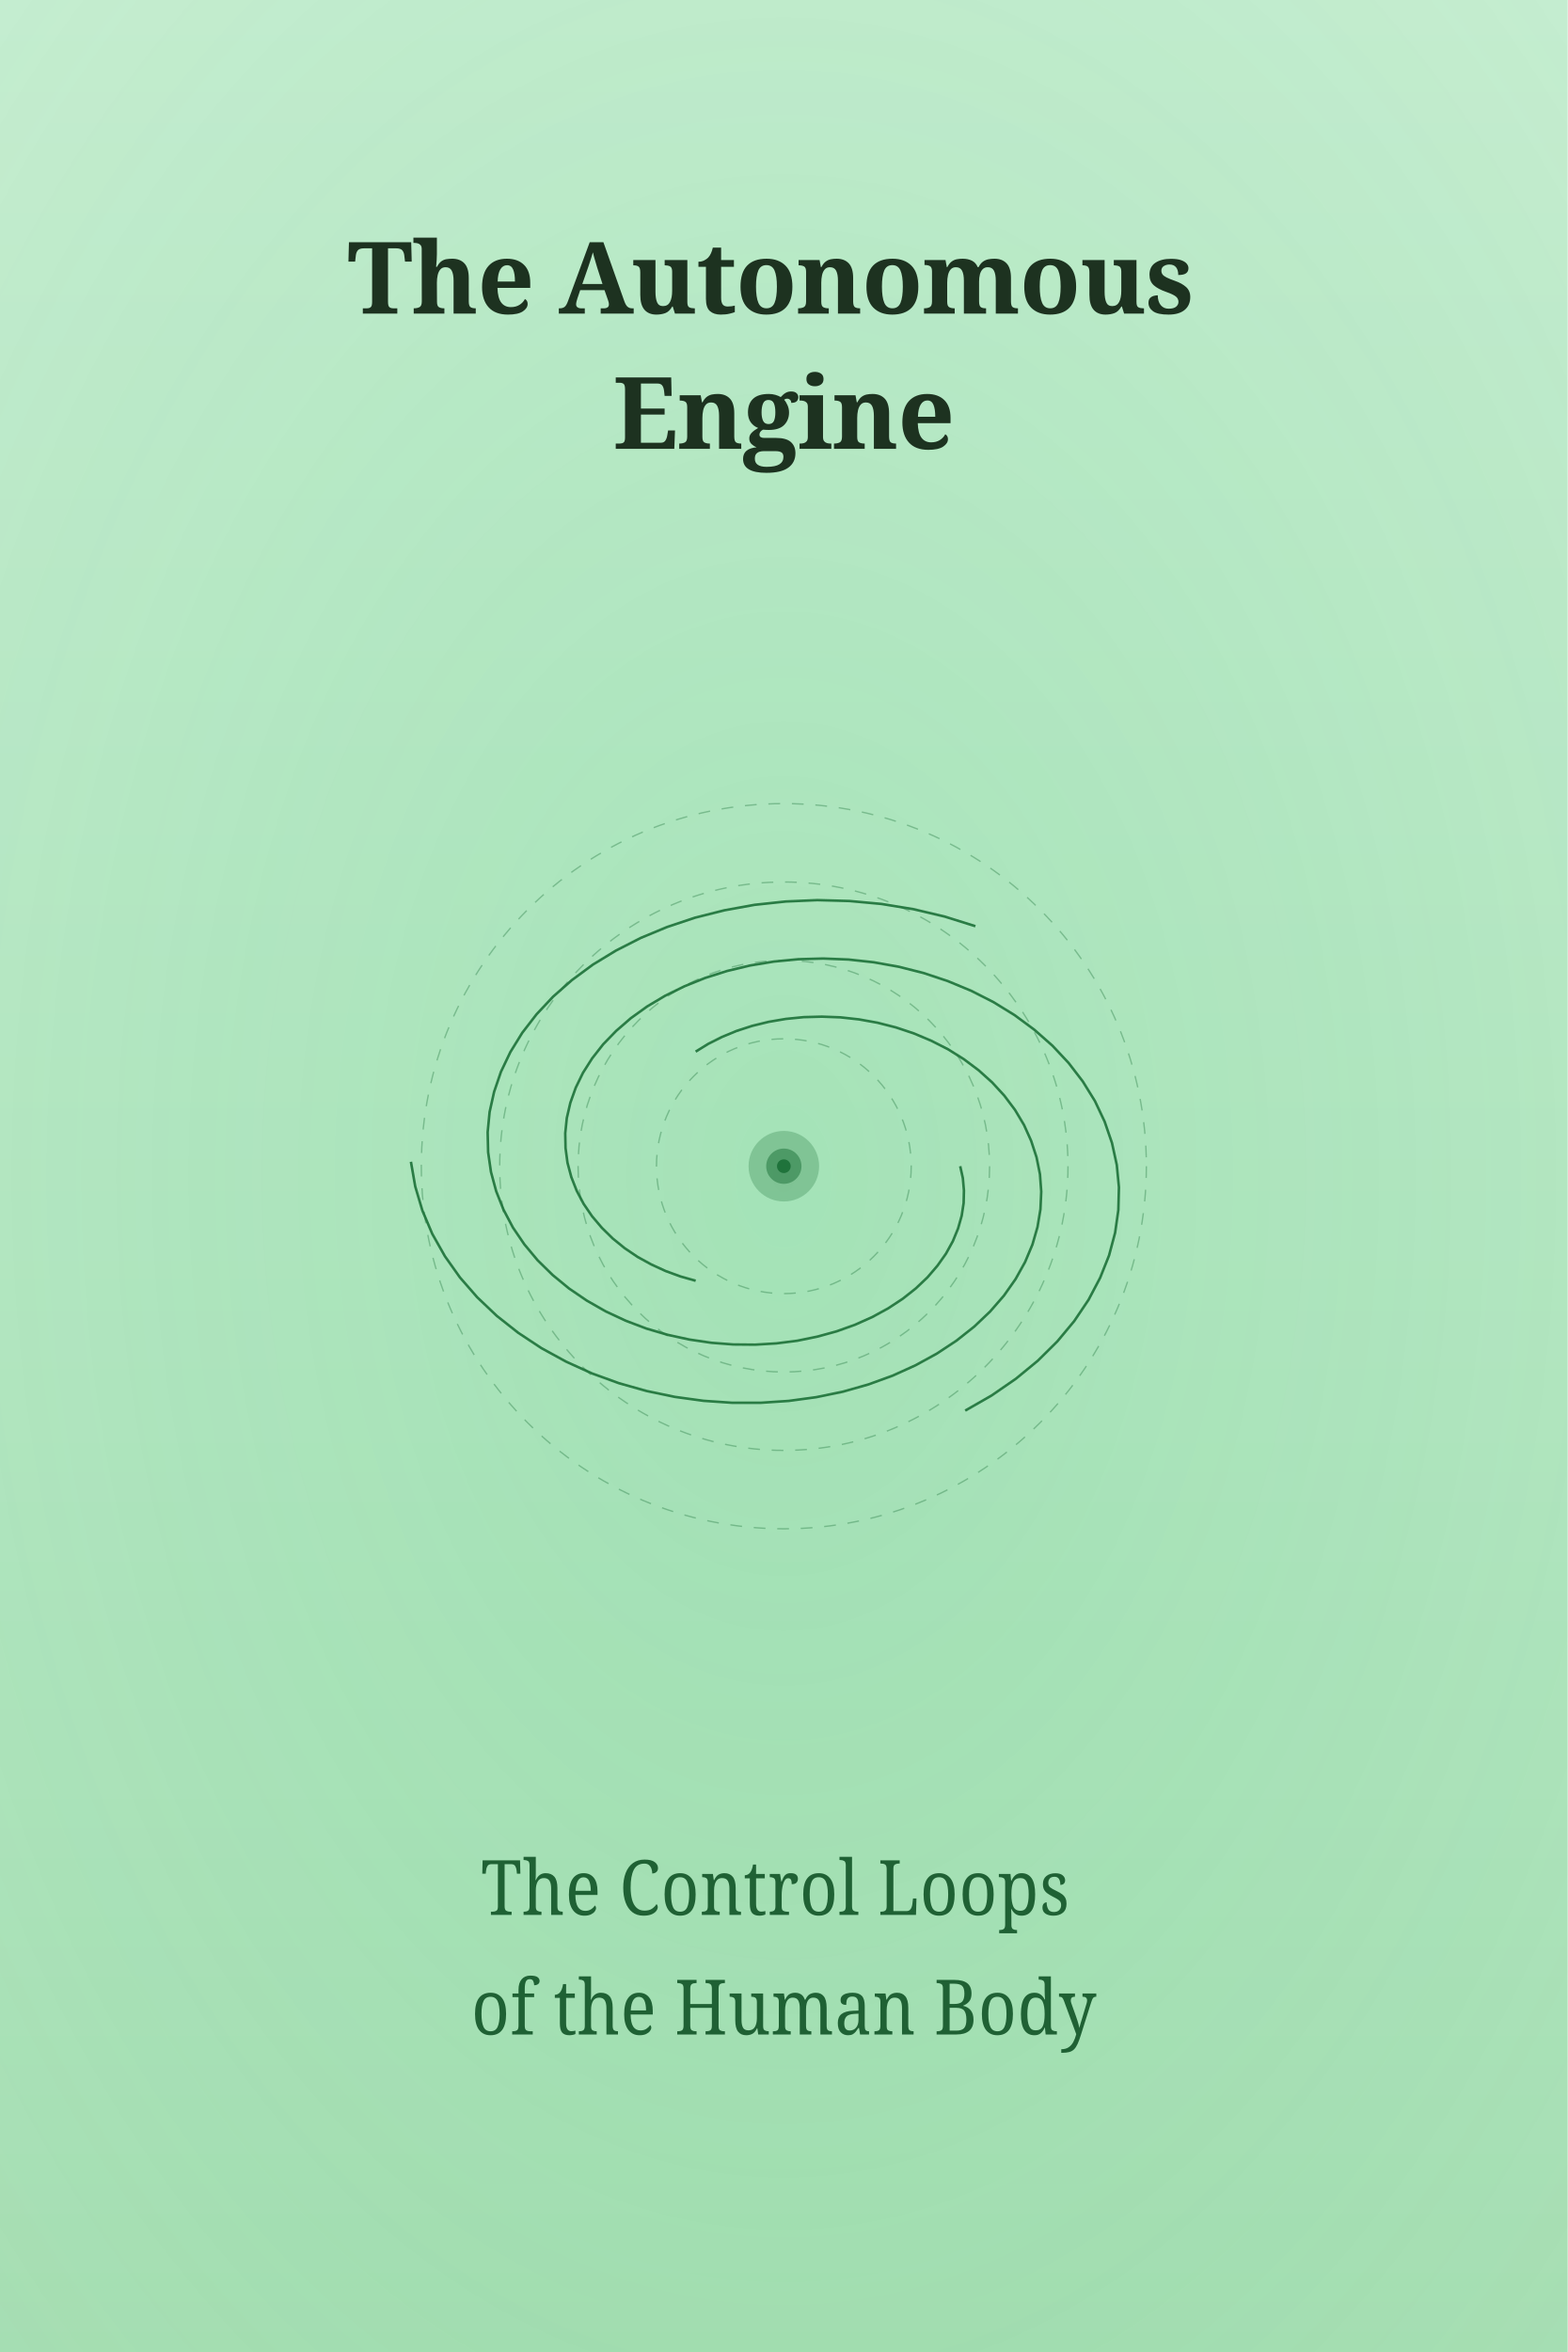
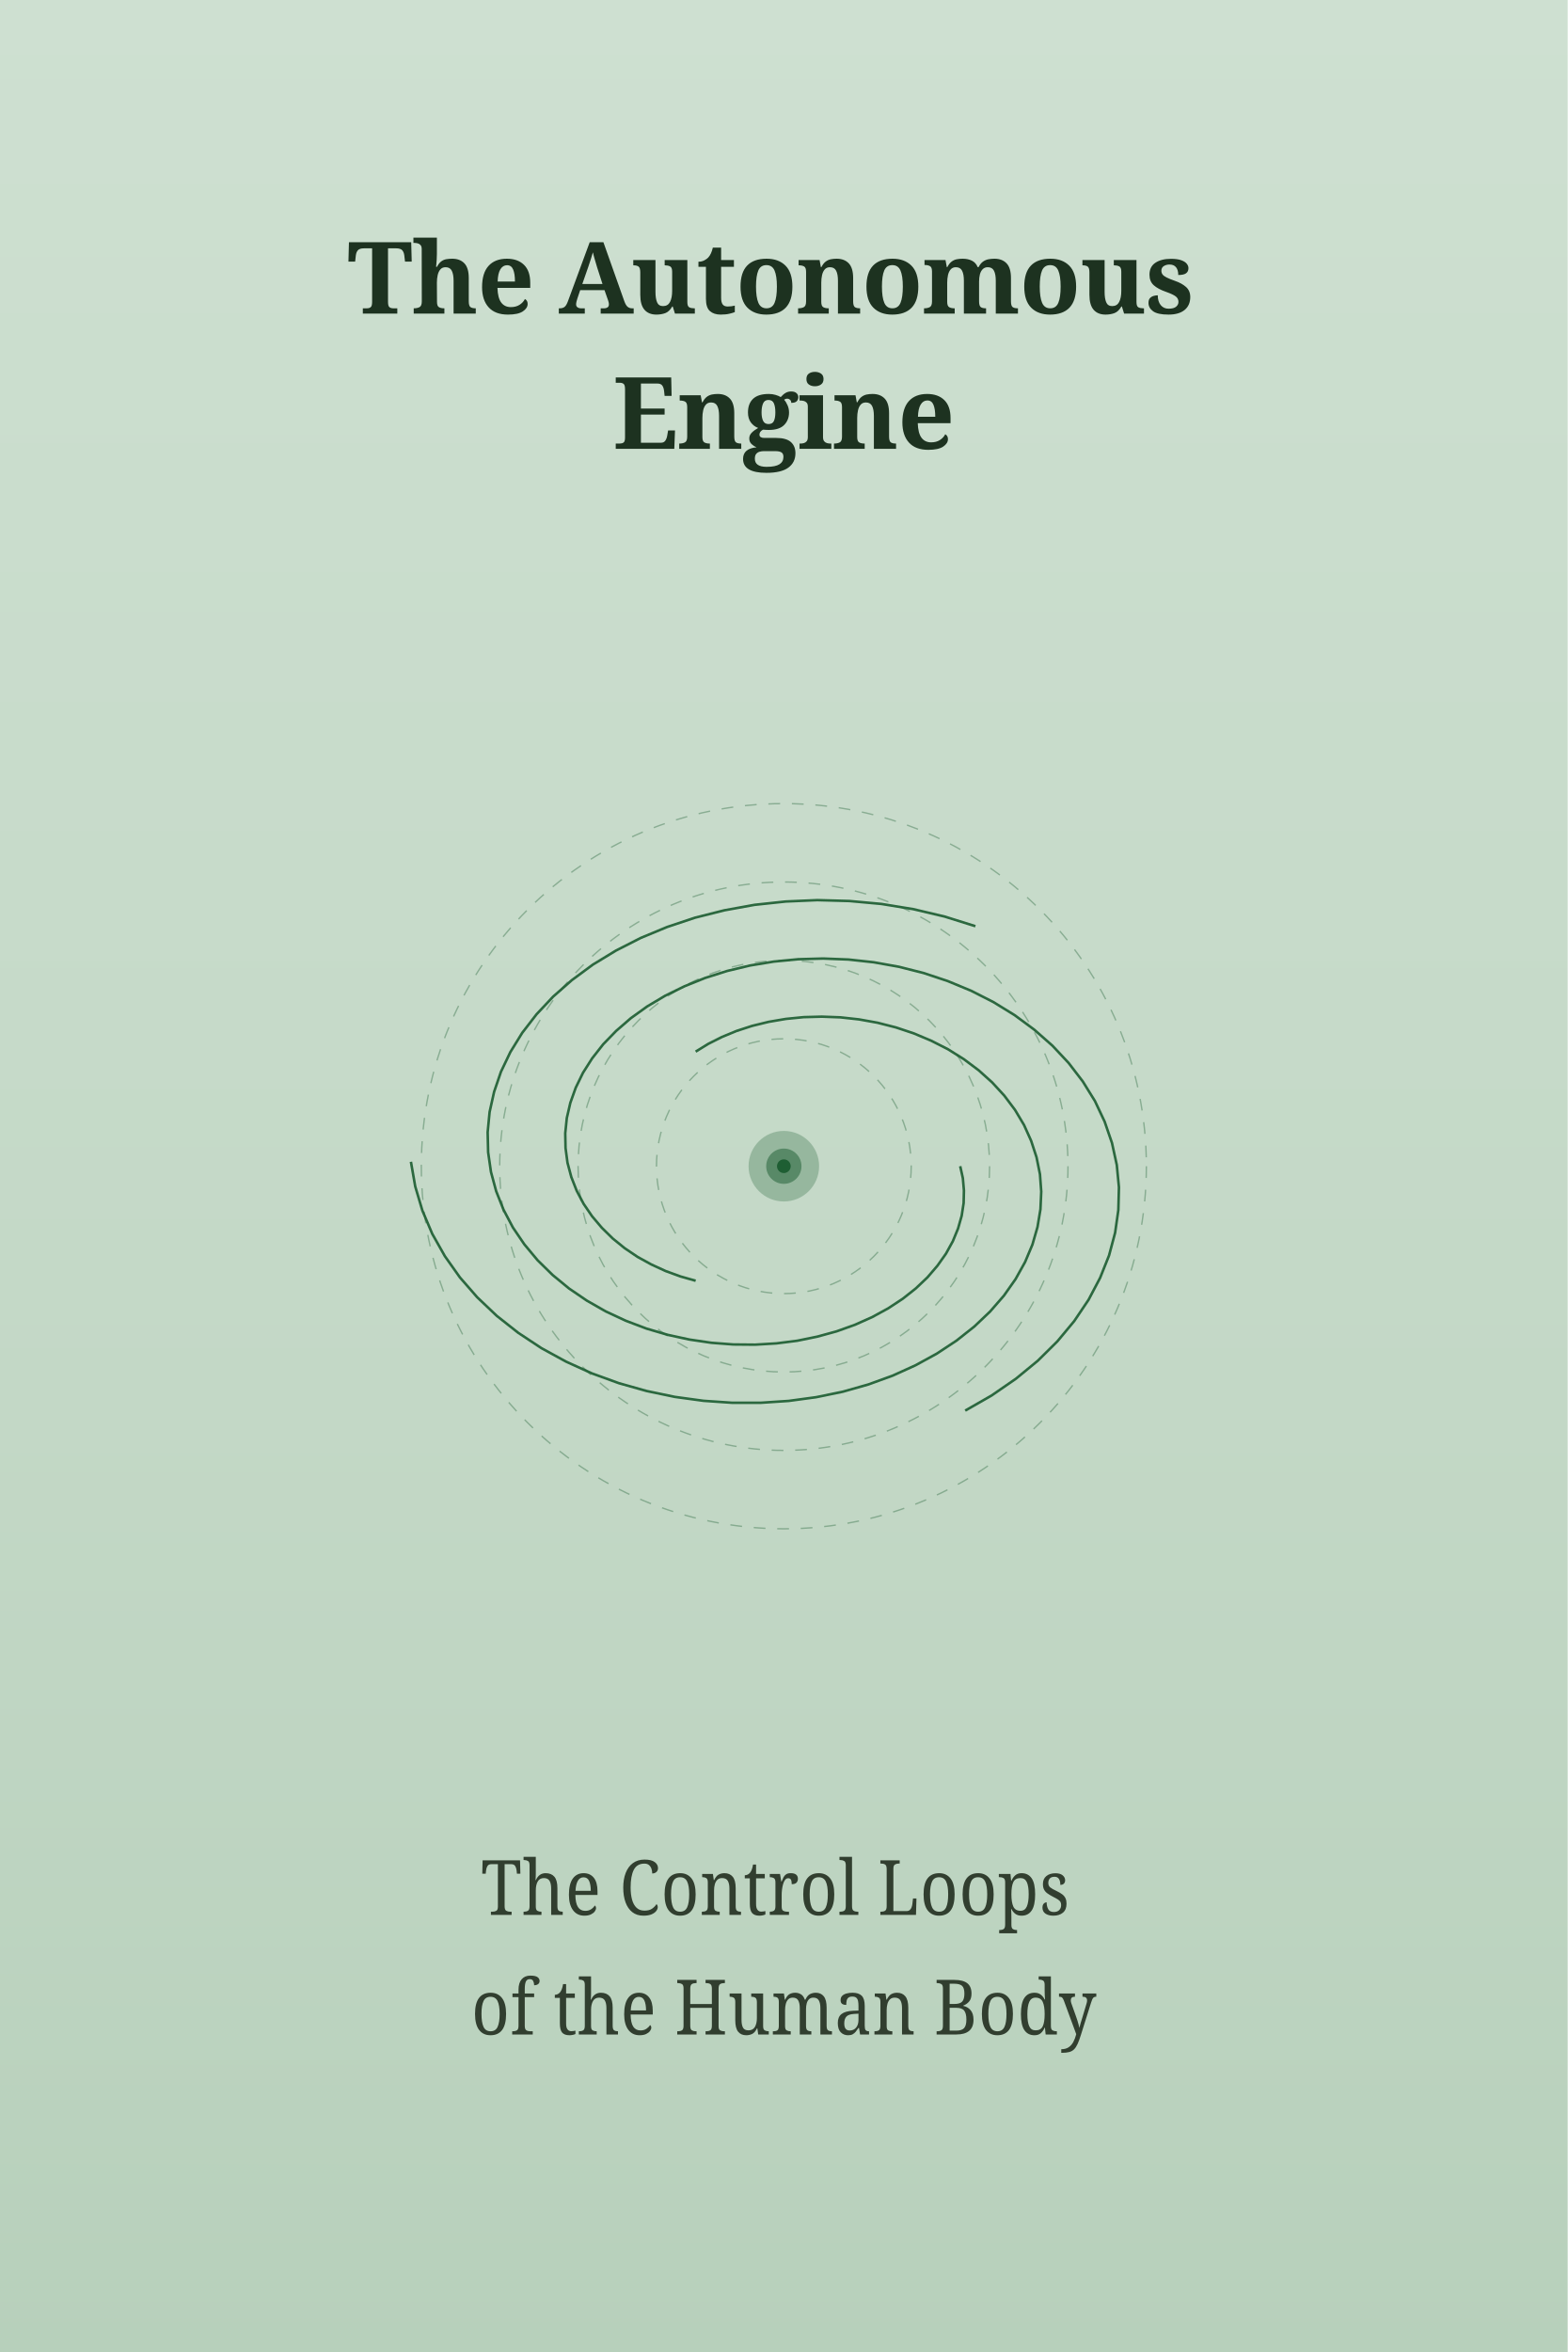
<svg xmlns="http://www.w3.org/2000/svg" viewBox="0 0 1600 2400" width="100%" height="100%">
  <defs>
    <linearGradient id="bg-the-autonomous-engine" x1="0%" y1="0%" x2="0%" y2="100%">
-       <stop offset="0%" stop-color="#cbeed4" />
-       <stop offset="60%" stop-color="#bbe7c6" />
-       <stop offset="100%" stop-color="#abdfb6" />
+       <stop offset="0%" stop-color="#cee0d1" />
+       <stop offset="60%" stop-color="#c3d8c6" />
+       <stop offset="100%" stop-color="#b7d0bb" />
    </linearGradient>
-     <radialGradient id="halo-the-autonomous-engine" cx="50%" cy="50%" r="75%">
-       <stop offset="0%" stop-color="#22c55e" stop-opacity="0.16" />
-       <stop offset="55%" stop-color="#22c55e" stop-opacity="0.09" />
-       <stop offset="100%" stop-color="#22c55e" stop-opacity="0.03" />
+     <radialGradient id="halo-autonomous-engine" cx="50%" cy="50%" r="75%">
+       <stop offset="0%" stop-color="#22c55e" stop-opacity="0.06" />
+       <stop offset="55%" stop-color="#22c55e" stop-opacity="0.03" />
+       <stop offset="100%" stop-color="#22c55e" stop-opacity="0.00" />
    </radialGradient>
  </defs>
  <rect width="1600" height="2400" fill="url(#bg-the-autonomous-engine)" />
  <rect width="1600" height="2400" fill="url(#halo-the-autonomous-engine)" />
  <g text-anchor="middle">
    <text x="800" y="320" font-family="'Literata', Georgia, serif" font-size="102" font-weight="700" letter-spacing="-0.01em" fill="#1d3220">
      <tspan x="800" dy="0">The Autonomous</tspan>
      <tspan x="800" dy="138">Engine</tspan>
    </text>
  </g>
  <g class="emblem-feedback" transform="translate(0, -210)">
-     <circle cx="800" cy="1400" r="130" stroke="#1f733b" stroke-width="1.4" stroke-dasharray="12,12" fill="none" opacity="0.37" />
-     <circle cx="800" cy="1400" r="210" stroke="#1f733b" stroke-width="1.4" stroke-dasharray="12,12" fill="none" opacity="0.37" />
-     <circle cx="800" cy="1400" r="290" stroke="#1f733b" stroke-width="1.4" stroke-dasharray="12,12" fill="none" opacity="0.37" />
-     <circle cx="800" cy="1400" r="370" stroke="#1f733b" stroke-width="1.4" stroke-dasharray="12,12" fill="none" opacity="0.37" />
-     <path d="M 980.0,1400.0 L 982.7,1412.2 L 983.8,1424.8 L 983.5,1437.6 L 981.5,1450.6 L 977.8,1463.6 L 972.5,1476.5 L 965.5,1489.2 L 956.8,1501.5 L 946.6,1513.4 L 934.7,1524.7 L 921.3,1535.3 L 906.4,1545.1 L 890.1,1554.0 L 872.6,1561.8 L 853.9,1568.5 L 834.2,1573.9 L 813.7,1578.1 L 792.4,1580.8 L 770.6,1582.1 L 748.4,1581.9 L 726.1,1580.2 L 703.7,1576.9 L 681.6,1572.1 L 659.8,1565.7 L 638.7,1557.7 L 618.3,1548.2 L 599.0,1537.2 L 580.8,1524.8 L 564.0,1511.0 L 548.7,1496.0 L 535.2,1479.8 L 523.5,1462.6 L 513.9,1444.4 L 506.4,1425.5 L 501.1,1405.9 L 498.2,1385.8 L 497.7,1365.3 L 499.7,1344.7 L 504.3,1324.1 L 511.3,1303.6 L 520.9,1283.5 L 533.0,1263.9 L 547.6,1245.0 L 564.5,1227.0 L 583.7,1210.1 L 605.1,1194.3 L 628.6,1180.0 L 653.9,1167.1 L 680.9,1155.9 L 709.4,1146.4 L 739.2,1138.9 L 770.1,1133.3 L 801.9,1129.9 L 834.2,1128.5 L 866.9,1129.4 L 899.6,1132.4 L 932.1,1137.7 L 964.2,1145.3 L 995.5,1155.1" stroke="#1f733b" stroke-width="2.6" fill="none" opacity="0.92" />
-     <path d="M 710.0,1516.9 L 694.5,1512.5 L 679.4,1507.0 L 664.8,1500.3 L 650.8,1492.6 L 637.6,1483.7 L 625.4,1473.8 L 614.3,1462.9 L 604.3,1451.1 L 595.7,1438.5 L 588.6,1425.1 L 583.1,1411.1 L 579.2,1396.5 L 577.2,1381.5 L 576.9,1366.3 L 578.5,1350.8 L 582.1,1335.3 L 587.6,1319.9 L 595.0,1304.7 L 604.4,1289.9 L 615.7,1275.5 L 628.9,1261.9 L 643.8,1249.0 L 660.5,1237.0 L 678.8,1226.1 L 698.6,1216.4 L 719.7,1207.9 L 742.1,1200.8 L 765.5,1195.2 L 789.8,1191.2 L 814.8,1188.8 L 840.2,1188.1 L 865.9,1189.1 L 891.7,1191.9 L 917.4,1196.5 L 942.7,1202.9 L 967.3,1211.1 L 991.2,1221.0 L 1014.0,1232.6 L 1035.6,1245.9 L 1055.6,1260.7 L 1074.1,1277.0 L 1090.6,1294.6 L 1105.1,1313.5 L 1117.5,1333.5 L 1127.4,1354.5 L 1134.9,1376.3 L 1139.8,1398.7 L 1142.0,1421.5 L 1141.4,1444.7 L 1138.1,1467.9 L 1131.9,1491.1 L 1122.8,1513.9 L 1111.0,1536.3 L 1096.4,1558.0 L 1079.1,1578.8 L 1059.2,1598.5 L 1036.8,1616.9 L 1012.0,1634.0 L 985.1,1649.4" stroke="#1f733b" stroke-width="2.6" fill="none" opacity="0.92" />
-     <path d="M 710.0,1283.1 L 722.8,1275.2 L 736.7,1268.2 L 751.7,1262.0 L 767.7,1256.8 L 784.5,1252.7 L 802.1,1249.7 L 820.2,1247.9 L 838.8,1247.4 L 857.7,1248.1 L 876.7,1250.2 L 895.6,1253.6 L 914.4,1258.4 L 932.7,1264.5 L 950.5,1272.0 L 967.6,1280.7 L 983.7,1290.8 L 998.8,1302.1 L 1012.6,1314.5 L 1025.0,1328.0 L 1035.9,1342.5 L 1045.1,1357.9 L 1052.4,1374.1 L 1057.9,1390.9 L 1061.4,1408.2 L 1062.7,1425.9 L 1061.9,1443.9 L 1058.9,1462.0 L 1053.7,1480.0 L 1046.2,1497.8 L 1036.5,1515.2 L 1024.6,1532.1 L 1010.5,1548.3 L 994.4,1563.6 L 976.2,1578.0 L 956.2,1591.2 L 934.5,1603.1 L 911.1,1613.7 L 886.3,1622.7 L 860.2,1630.1 L 833.0,1635.7 L 805.0,1639.5 L 776.4,1641.4 L 747.3,1641.4 L 718.0,1639.4 L 688.8,1635.4 L 660.0,1629.4 L 631.6,1621.4 L 604.1,1611.4 L 577.7,1599.4 L 552.5,1585.6 L 528.9,1570.0 L 507.0,1552.7 L 487.1,1533.8 L 469.4,1513.5 L 454.1,1491.9 L 441.2,1469.1 L 431.1,1445.3 L 423.8,1420.7 L 419.4,1395.5" stroke="#1f733b" stroke-width="2.6" fill="none" opacity="0.92" />
-     <circle cx="800" cy="1400" r="36" fill="#1f733b" opacity="0.28" />
-     <circle cx="800" cy="1400" r="18" fill="#1f733b" opacity="0.52" />
-     <circle cx="800" cy="1400" r="7" fill="#1f733b" />
+     <circle cx="800" cy="1400" r="130" stroke="#1e5e33" stroke-width="1.4" stroke-dasharray="12,12" fill="none" opacity="0.37" />
+     <circle cx="800" cy="1400" r="210" stroke="#1e5e33" stroke-width="1.4" stroke-dasharray="12,12" fill="none" opacity="0.37" />
+     <circle cx="800" cy="1400" r="290" stroke="#1e5e33" stroke-width="1.4" stroke-dasharray="12,12" fill="none" opacity="0.37" />
+     <circle cx="800" cy="1400" r="370" stroke="#1e5e33" stroke-width="1.4" stroke-dasharray="12,12" fill="none" opacity="0.37" />
+     <path d="M 980.0,1400.0 L 982.7,1412.2 L 983.8,1424.8 L 983.5,1437.6 L 981.5,1450.6 L 977.8,1463.6 L 972.5,1476.5 L 965.5,1489.2 L 956.8,1501.5 L 946.6,1513.4 L 934.7,1524.7 L 921.3,1535.3 L 906.4,1545.1 L 890.1,1554.0 L 872.6,1561.8 L 853.9,1568.5 L 834.2,1573.9 L 813.7,1578.1 L 792.4,1580.8 L 770.6,1582.1 L 748.4,1581.9 L 726.1,1580.2 L 703.7,1576.9 L 681.6,1572.1 L 659.8,1565.7 L 638.7,1557.7 L 618.3,1548.2 L 599.0,1537.2 L 580.8,1524.8 L 564.0,1511.0 L 548.7,1496.0 L 535.2,1479.8 L 523.5,1462.6 L 513.9,1444.4 L 506.4,1425.5 L 501.1,1405.9 L 498.2,1385.8 L 497.7,1365.3 L 499.7,1344.7 L 504.3,1324.1 L 511.3,1303.6 L 520.9,1283.5 L 533.0,1263.9 L 547.6,1245.0 L 564.5,1227.0 L 583.7,1210.1 L 605.1,1194.3 L 628.6,1180.0 L 653.9,1167.1 L 680.9,1155.9 L 709.4,1146.4 L 739.2,1138.9 L 770.1,1133.3 L 801.9,1129.9 L 834.2,1128.5 L 866.9,1129.4 L 899.6,1132.4 L 932.1,1137.7 L 964.2,1145.3 L 995.5,1155.1" stroke="#1e5e33" stroke-width="2.6" fill="none" opacity="0.92" />
+     <path d="M 710.0,1516.9 L 694.5,1512.5 L 679.4,1507.0 L 664.8,1500.3 L 650.8,1492.6 L 637.6,1483.7 L 625.4,1473.8 L 614.3,1462.9 L 604.3,1451.1 L 595.7,1438.5 L 588.6,1425.1 L 583.1,1411.1 L 579.2,1396.5 L 577.2,1381.5 L 576.9,1366.3 L 578.5,1350.8 L 582.1,1335.3 L 587.6,1319.9 L 595.0,1304.7 L 604.4,1289.9 L 615.7,1275.5 L 628.9,1261.9 L 643.8,1249.0 L 660.5,1237.0 L 678.8,1226.1 L 698.6,1216.4 L 719.7,1207.9 L 742.1,1200.8 L 765.5,1195.2 L 789.8,1191.2 L 814.8,1188.8 L 840.2,1188.1 L 865.9,1189.1 L 891.7,1191.9 L 917.4,1196.5 L 942.7,1202.9 L 967.3,1211.1 L 991.2,1221.0 L 1014.0,1232.6 L 1035.6,1245.9 L 1055.6,1260.7 L 1074.1,1277.0 L 1090.6,1294.6 L 1105.1,1313.5 L 1117.5,1333.5 L 1127.4,1354.5 L 1134.9,1376.3 L 1139.8,1398.7 L 1142.0,1421.5 L 1141.4,1444.7 L 1138.1,1467.9 L 1131.9,1491.1 L 1122.8,1513.9 L 1111.0,1536.3 L 1096.4,1558.0 L 1079.1,1578.8 L 1059.2,1598.5 L 1036.8,1616.9 L 1012.0,1634.0 L 985.1,1649.4" stroke="#1e5e33" stroke-width="2.6" fill="none" opacity="0.92" />
+     <path d="M 710.0,1283.1 L 722.8,1275.2 L 736.7,1268.2 L 751.7,1262.0 L 767.7,1256.8 L 784.5,1252.7 L 802.1,1249.7 L 820.2,1247.9 L 838.8,1247.4 L 857.7,1248.1 L 876.7,1250.2 L 895.6,1253.6 L 914.4,1258.4 L 932.7,1264.5 L 950.5,1272.0 L 967.6,1280.7 L 983.7,1290.8 L 998.8,1302.1 L 1012.6,1314.5 L 1025.0,1328.0 L 1035.9,1342.5 L 1045.1,1357.9 L 1052.4,1374.1 L 1057.9,1390.9 L 1061.4,1408.2 L 1062.7,1425.9 L 1061.9,1443.9 L 1058.9,1462.0 L 1053.7,1480.0 L 1046.2,1497.8 L 1036.5,1515.2 L 1024.6,1532.1 L 1010.5,1548.3 L 994.4,1563.6 L 976.2,1578.0 L 956.2,1591.2 L 934.5,1603.1 L 911.1,1613.7 L 886.3,1622.7 L 860.2,1630.1 L 833.0,1635.7 L 805.0,1639.5 L 776.4,1641.4 L 747.3,1641.4 L 718.0,1639.4 L 688.8,1635.4 L 660.0,1629.4 L 631.6,1621.4 L 604.1,1611.4 L 577.7,1599.4 L 552.5,1585.6 L 528.9,1570.0 L 507.0,1552.7 L 487.1,1533.8 L 469.4,1513.5 L 454.1,1491.9 L 441.2,1469.1 L 431.1,1445.3 L 423.8,1420.7 L 419.4,1395.5" stroke="#1e5e33" stroke-width="2.6" fill="none" opacity="0.92" />
+     <circle cx="800" cy="1400" r="36" fill="#1e5e33" opacity="0.28" />
+     <circle cx="800" cy="1400" r="18" fill="#1e5e33" opacity="0.52" />
+     <circle cx="800" cy="1400" r="7" fill="#1e5e33" />
  </g>
  <g text-anchor="middle" transform="translate(800, 0) scale(0.87, 1) translate(-800, 0)">
-     <text x="800" y="1954" font-family="'Literata', Georgia, serif" font-size="78" font-weight="400" letter-spacing="0.01em" fill="#1f6134">
+     <text x="800" y="1954" font-family="'Literata', Georgia, serif" font-size="78" font-weight="400" letter-spacing="0.01em" fill="#313e2f">
      <tspan x="800" dy="0">The Control Loops</tspan>
      <tspan x="800" dy="122">of the Human Body</tspan>
    </text>
  </g>
</svg>
